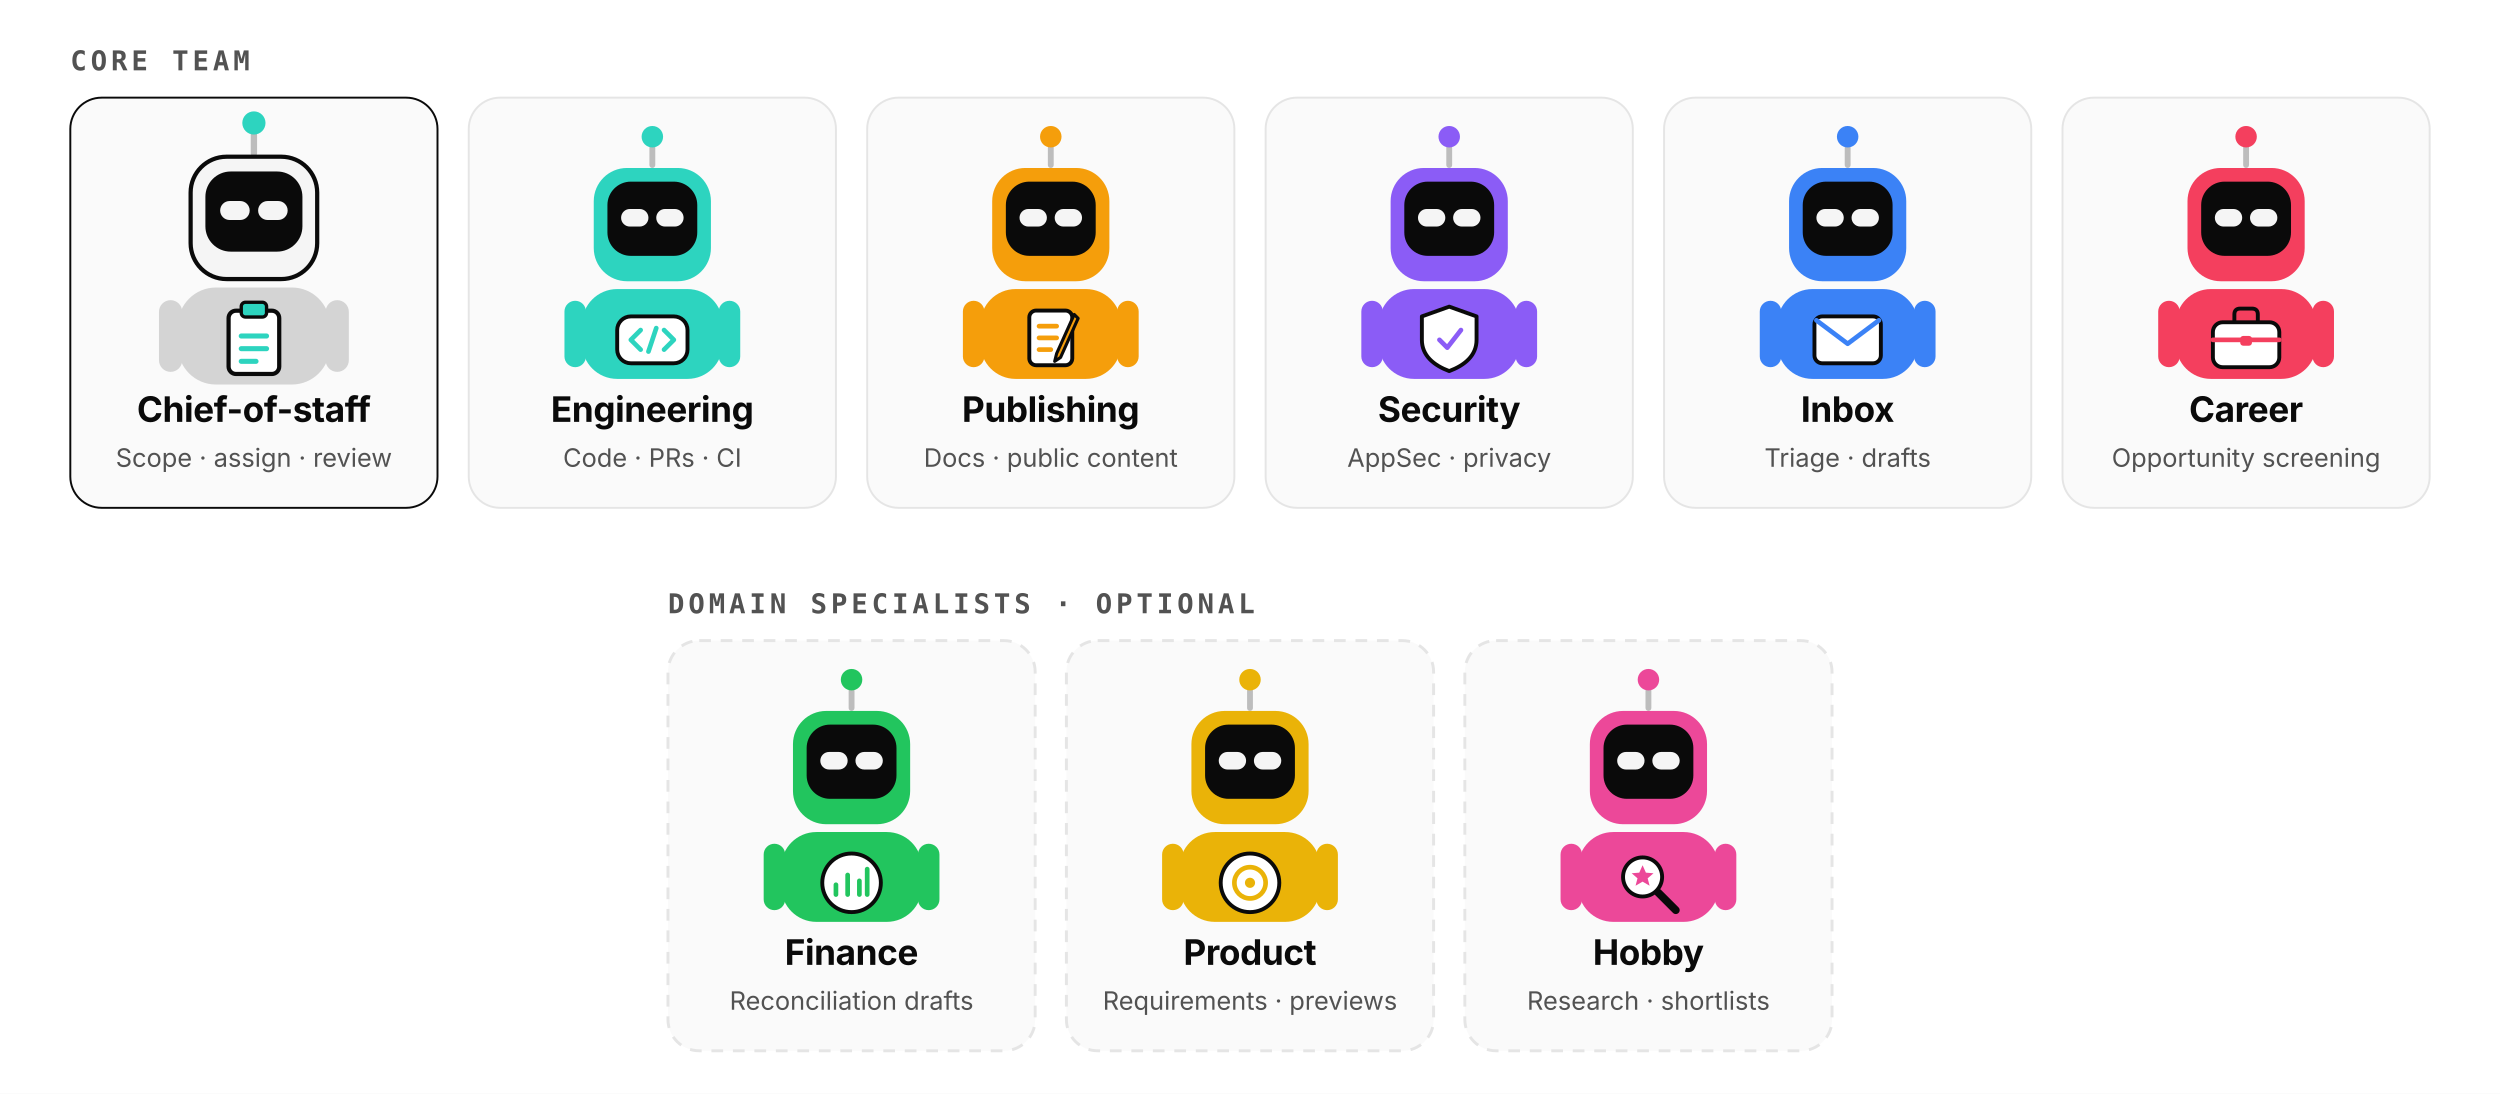
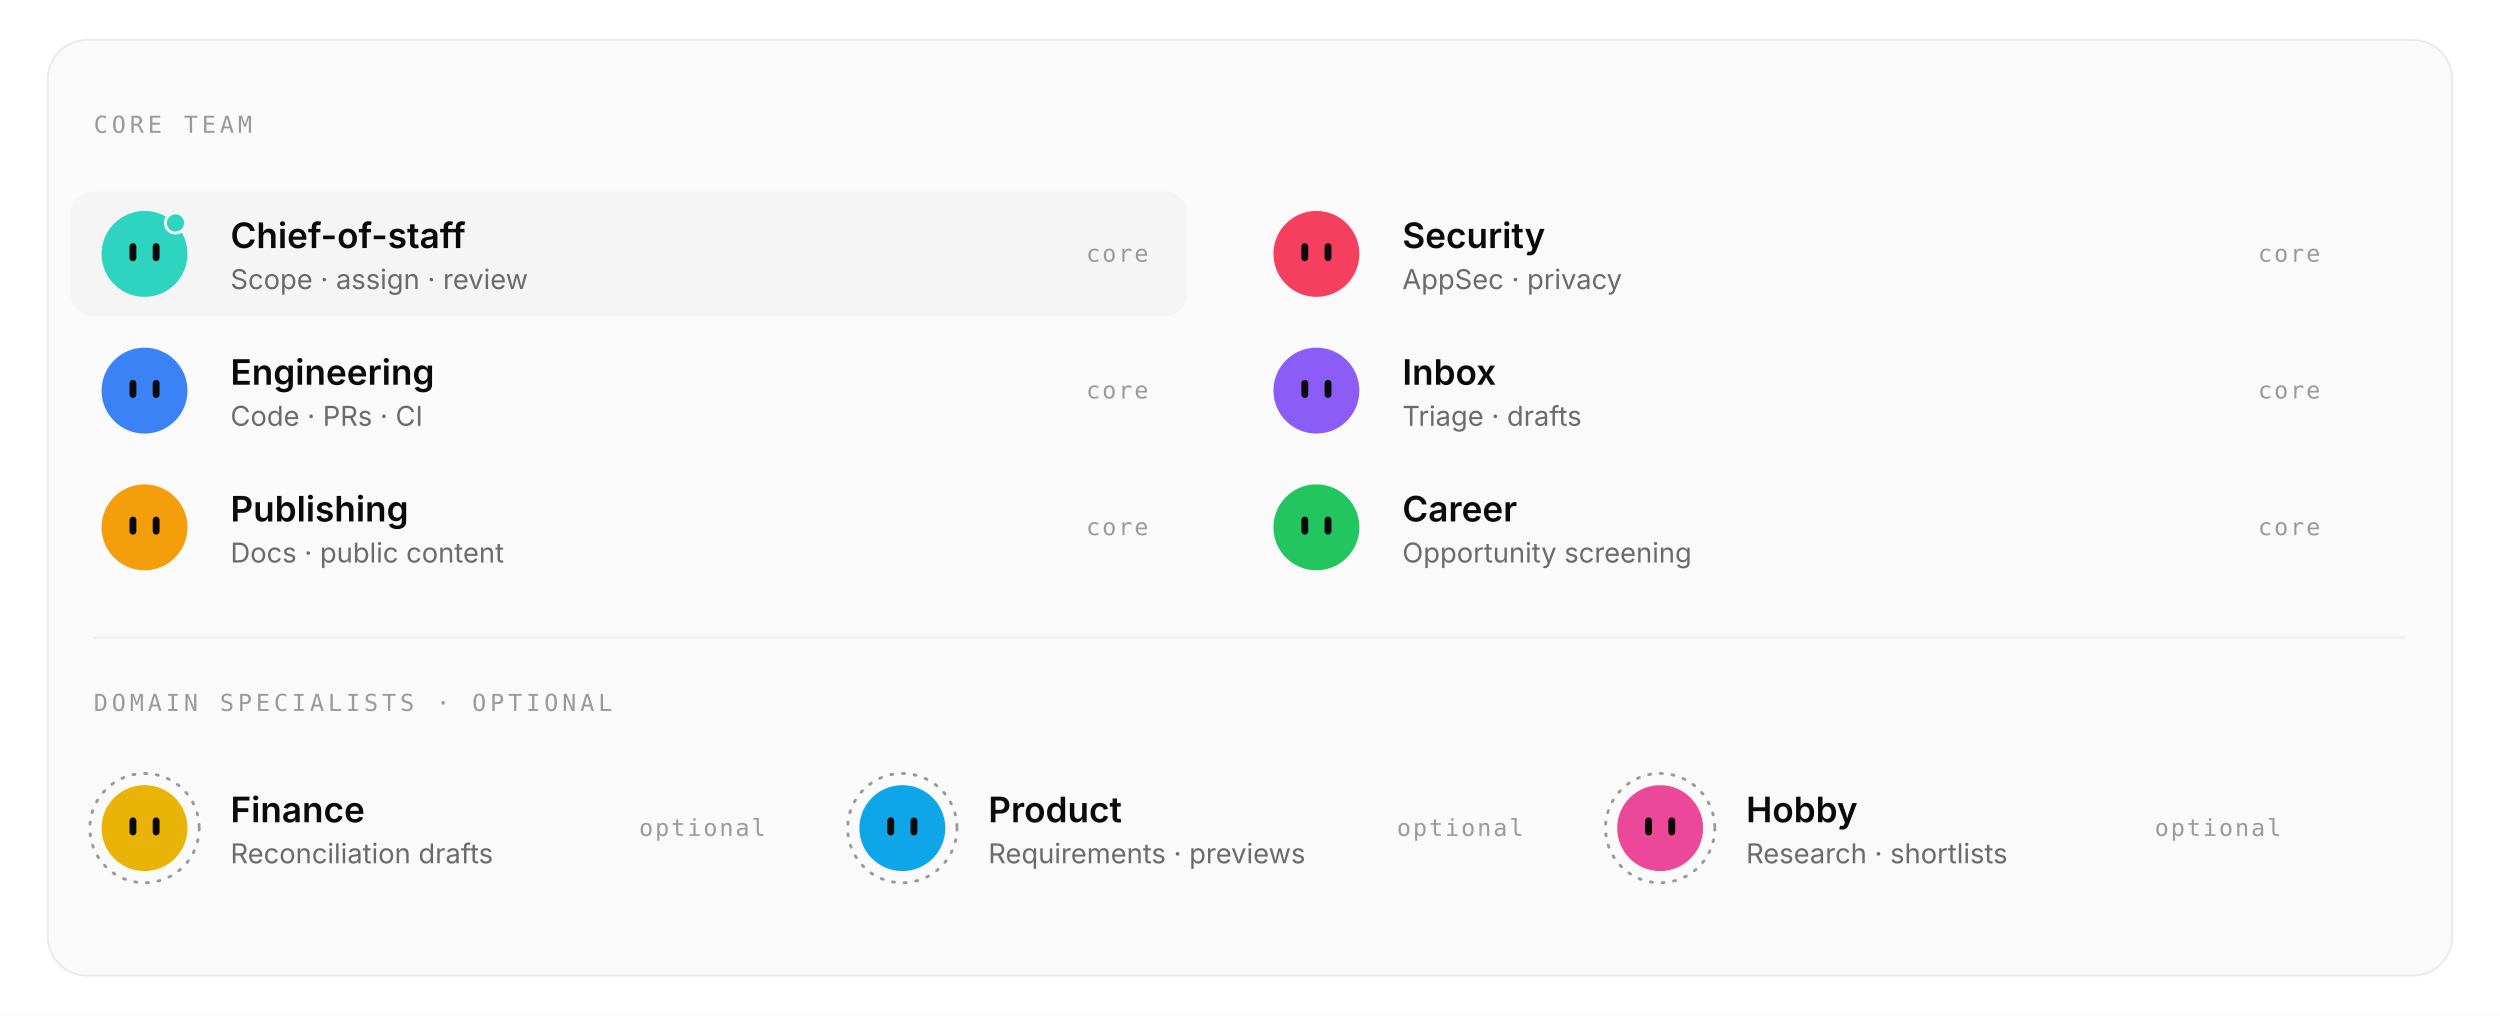
- <svg xmlns="http://www.w3.org/2000/svg" viewBox="0 0 1280 560" width="1280" height="560" role="img" aria-label="Meet the crew: six core agents and three optional domain specialists, each drawn as the Orbi mascot with a role prop">
-   <rect width="1280" height="560" fill="#FFFFFF" />
-   <text x="36" y="36" font-family="ui-monospace, SFMono-Regular, Menlo, monospace" font-size="14" font-weight="700" fill="#525252" letter-spacing="2">CORE TEAM</text>
-   <rect x="36" y="50" width="188" height="210" rx="16" fill="#FAFAFA" stroke="#0A0A0A" stroke-width="1" />
-   <g transform="translate(130 158) scale(1.08)">
-     <rect x="-45" y="-4" width="11" height="34" rx="5.5" fill="#D4D4D4" />
-     <rect x="34" y="-4" width="11" height="34" rx="5.5" fill="#D4D4D4" />
-     <rect x="-36" y="-10" width="72" height="46" rx="18" fill="#D4D4D4" />
-     <rect x="-1.5" y="-84" width="3" height="12" rx="1.5" fill="#BDBDBD" />
-     <circle cy="-88" r="5.5" fill="#2DD4BF" />
-     <rect x="-30" y="-72" width="60" height="58" rx="17" fill="#F5F5F5" stroke="#0A0A0A" stroke-width="2" />
-     <rect x="-23" y="-65" width="46" height="38" rx="12" fill="#0A0A0A" />
-     <rect x="-16" y="-51" width="14" height="9" rx="4.5" fill="#F5F5F5" />
-     <rect x="2" y="-51" width="14" height="9" rx="4.5" fill="#F5F5F5" />
-     <g transform="translate(0 13)">
-       <rect x="-12" y="-12" width="24" height="30" rx="3.5" fill="#FFFFFF" stroke="#0A0A0A" stroke-width="2" stroke-linejoin="round" stroke-linecap="round" />
-       <rect x="-6" y="-16" width="12" height="7" rx="2" fill="#2DD4BF" stroke="#0A0A0A" stroke-width="1.6" />
-       <path d="M-6 0H6M-6 6H6M-6 12H1" fill="none" stroke="#2DD4BF" stroke-width="2.4" stroke-linecap="round" stroke-linejoin="round" />
-     </g>
+ <svg xmlns="http://www.w3.org/2000/svg" viewBox="0 0 1280 520" width="1280" height="520" role="img" aria-label="The crew: six core agents and three optional domain specialists">
+   <rect width="1280" height="520" fill="#FFFFFF" />
+   <rect x="24.5" y="20.5" width="1231" height="479" rx="20" fill="#FAFAFA" stroke="#EAEAEA" />
+   <text x="48" y="68" font-family="ui-monospace,SFMono-Regular,Menlo,monospace" font-size="12" letter-spacing="2" fill="#9A9A9A">CORE TEAM</text>
+   <rect x="36" y="98" width="572" height="64" rx="12" fill="#F5F5F5" />
+   <g>
+     <circle cx="74" cy="130" r="22" fill="#2DD4BF" />
+     <rect x="66.30" y="124.50" width="3.52" height="9.24" rx="1.76" fill="#0A0A0A" />
+     <rect x="78.18" y="124.50" width="3.52" height="9.24" rx="1.76" fill="#0A0A0A" />
  </g>
-   <text x="130" y="216" text-anchor="middle" font-family="Inter, -apple-system, 'Segoe UI', Helvetica, Arial, sans-serif" font-size="18" font-weight="700" fill="#0A0A0A" letter-spacing="-0.2">Chief-of-staff</text>
-   <text x="130" y="239" text-anchor="middle" font-family="Inter, -apple-system, 'Segoe UI', Helvetica, Arial, sans-serif" font-size="13" fill="#525252">Scope · assign · review</text>
-   <rect x="240" y="50" width="188" height="210" rx="16" fill="#FAFAFA" stroke="#E5E5E5" stroke-width="1" />
-   <g transform="translate(334 158)">
-     <rect x="-45" y="-4" width="11" height="34" rx="5.5" fill="#2DD4BF" />
-     <rect x="34" y="-4" width="11" height="34" rx="5.5" fill="#2DD4BF" />
-     <rect x="-36" y="-10" width="72" height="46" rx="18" fill="#2DD4BF" />
-     <rect x="-1.5" y="-84" width="3" height="12" rx="1.5" fill="#BDBDBD" />
-     <circle cy="-88" r="5.5" fill="#2DD4BF" />
-     <rect x="-30" y="-72" width="60" height="58" rx="17" fill="#2DD4BF" />
-     <rect x="-23" y="-65" width="46" height="38" rx="12" fill="#0A0A0A" />
-     <rect x="-16" y="-51" width="14" height="9" rx="4.5" fill="#F5F5F5" />
-     <rect x="2" y="-51" width="14" height="9" rx="4.5" fill="#F5F5F5" />
-     <g transform="translate(0 13)">
-       <rect x="-18" y="-9" width="36" height="24" rx="7" fill="#FFFFFF" stroke="#0A0A0A" stroke-width="2" stroke-linejoin="round" stroke-linecap="round" />
-       <path d="M-6 -2L-11 3L-6 8M6 -2L11 3L6 8M2 -3L-2 9" fill="none" stroke="#2DD4BF" stroke-width="2.4" stroke-linecap="round" stroke-linejoin="round" />
-     </g>
+   <circle cx="89.84" cy="114.16" r="5.94" fill="#F5F5F5" />
+   <circle cx="89.84" cy="114.16" r="4.40" fill="#2DD4BF" />
+   <text x="118" y="127" font-family="Inter,-apple-system,'Segoe UI',Helvetica,Arial,sans-serif" font-size="18" font-weight="600" fill="#0A0A0A">Chief-of-staff</text>
+   <text x="118" y="148" font-family="Inter,-apple-system,'Segoe UI',Helvetica,Arial,sans-serif" font-size="14" fill="#6B6B6B">Scope · assign · review</text>
+   <text x="588" y="134" text-anchor="end" font-family="ui-monospace,SFMono-Regular,Menlo,monospace" font-size="12" letter-spacing="1" fill="#9A9A9A">core</text>
+   <g>
+     <circle cx="74" cy="200" r="22" fill="#3B82F6" />
+     <rect x="66.30" y="194.50" width="3.52" height="9.24" rx="1.76" fill="#0A0A0A" />
+     <rect x="78.18" y="194.50" width="3.52" height="9.24" rx="1.76" fill="#0A0A0A" />
  </g>
-   <text x="334" y="216" text-anchor="middle" font-family="Inter, -apple-system, 'Segoe UI', Helvetica, Arial, sans-serif" font-size="18" font-weight="700" fill="#0A0A0A" letter-spacing="-0.2">Engineering</text>
-   <text x="334" y="239" text-anchor="middle" font-family="Inter, -apple-system, 'Segoe UI', Helvetica, Arial, sans-serif" font-size="13" fill="#525252">Code · PRs · CI</text>
-   <rect x="444" y="50" width="188" height="210" rx="16" fill="#FAFAFA" stroke="#E5E5E5" stroke-width="1" />
-   <g transform="translate(538 158)">
-     <rect x="-45" y="-4" width="11" height="34" rx="5.5" fill="#F59E0B" />
-     <rect x="34" y="-4" width="11" height="34" rx="5.5" fill="#F59E0B" />
-     <rect x="-36" y="-10" width="72" height="46" rx="18" fill="#F59E0B" />
-     <rect x="-1.5" y="-84" width="3" height="12" rx="1.5" fill="#BDBDBD" />
-     <circle cy="-88" r="5.5" fill="#F59E0B" />
-     <rect x="-30" y="-72" width="60" height="58" rx="17" fill="#F59E0B" />
-     <rect x="-23" y="-65" width="46" height="38" rx="12" fill="#0A0A0A" />
-     <rect x="-16" y="-51" width="14" height="9" rx="4.5" fill="#F5F5F5" />
-     <rect x="2" y="-51" width="14" height="9" rx="4.5" fill="#F5F5F5" />
-     <g transform="translate(0 13)">
-       <rect x="-11" y="-12" width="22" height="28" rx="3.5" fill="#FFFFFF" stroke="#0A0A0A" stroke-width="2" stroke-linejoin="round" stroke-linecap="round" />
-       <path d="M-6 -4H3M-6 2H3M-6 8H0" fill="none" stroke="#F59E0B" stroke-width="2.4" stroke-linecap="round" stroke-linejoin="round" />
-       <path d="M14 -8L5 12L2 14L3 10L12 -10Z" fill="#F59E0B" stroke="#0A0A0A" stroke-width="1.6" stroke-linejoin="round" />
-     </g>
+   <text x="118" y="197" font-family="Inter,-apple-system,'Segoe UI',Helvetica,Arial,sans-serif" font-size="18" font-weight="600" fill="#0A0A0A">Engineering</text>
+   <text x="118" y="218" font-family="Inter,-apple-system,'Segoe UI',Helvetica,Arial,sans-serif" font-size="14" fill="#6B6B6B">Code · PRs · CI</text>
+   <text x="588" y="204" text-anchor="end" font-family="ui-monospace,SFMono-Regular,Menlo,monospace" font-size="12" letter-spacing="1" fill="#9A9A9A">core</text>
+   <g>
+     <circle cx="74" cy="270" r="22" fill="#F59E0B" />
+     <rect x="66.30" y="264.50" width="3.52" height="9.24" rx="1.76" fill="#0A0A0A" />
+     <rect x="78.18" y="264.50" width="3.52" height="9.24" rx="1.76" fill="#0A0A0A" />
  </g>
-   <text x="538" y="216" text-anchor="middle" font-family="Inter, -apple-system, 'Segoe UI', Helvetica, Arial, sans-serif" font-size="18" font-weight="700" fill="#0A0A0A" letter-spacing="-0.2">Publishing</text>
-   <text x="538" y="239" text-anchor="middle" font-family="Inter, -apple-system, 'Segoe UI', Helvetica, Arial, sans-serif" font-size="13" fill="#525252">Docs · public content</text>
-   <rect x="648" y="50" width="188" height="210" rx="16" fill="#FAFAFA" stroke="#E5E5E5" stroke-width="1" />
-   <g transform="translate(742 158)">
-     <rect x="-45" y="-4" width="11" height="34" rx="5.5" fill="#8B5CF6" />
-     <rect x="34" y="-4" width="11" height="34" rx="5.5" fill="#8B5CF6" />
-     <rect x="-36" y="-10" width="72" height="46" rx="18" fill="#8B5CF6" />
-     <rect x="-1.5" y="-84" width="3" height="12" rx="1.5" fill="#BDBDBD" />
-     <circle cy="-88" r="5.5" fill="#8B5CF6" />
-     <rect x="-30" y="-72" width="60" height="58" rx="17" fill="#8B5CF6" />
-     <rect x="-23" y="-65" width="46" height="38" rx="12" fill="#0A0A0A" />
-     <rect x="-16" y="-51" width="14" height="9" rx="4.5" fill="#F5F5F5" />
-     <rect x="2" y="-51" width="14" height="9" rx="4.5" fill="#F5F5F5" />
-     <g transform="translate(0 13)">
-       <path d="M0 -14L14 -9V3C14 11 8 16 0 19C-8 16 -14 11 -14 3V-9Z" fill="#FFFFFF" stroke="#0A0A0A" stroke-width="2" stroke-linejoin="round" stroke-linecap="round" />
-       <path d="M-5 3L-1 7L6 -2" fill="none" stroke="#8B5CF6" stroke-width="2.4" stroke-linecap="round" stroke-linejoin="round" />
-     </g>
+   <text x="118" y="267" font-family="Inter,-apple-system,'Segoe UI',Helvetica,Arial,sans-serif" font-size="18" font-weight="600" fill="#0A0A0A">Publishing</text>
+   <text x="118" y="288" font-family="Inter,-apple-system,'Segoe UI',Helvetica,Arial,sans-serif" font-size="14" fill="#6B6B6B">Docs · public content</text>
+   <text x="588" y="274" text-anchor="end" font-family="ui-monospace,SFMono-Regular,Menlo,monospace" font-size="12" letter-spacing="1" fill="#9A9A9A">core</text>
+   <g>
+     <circle cx="674" cy="130" r="22" fill="#F43F5E" />
+     <rect x="666.30" y="124.50" width="3.52" height="9.24" rx="1.76" fill="#0A0A0A" />
+     <rect x="678.18" y="124.50" width="3.52" height="9.24" rx="1.76" fill="#0A0A0A" />
  </g>
-   <text x="742" y="216" text-anchor="middle" font-family="Inter, -apple-system, 'Segoe UI', Helvetica, Arial, sans-serif" font-size="18" font-weight="700" fill="#0A0A0A" letter-spacing="-0.2">Security</text>
-   <text x="742" y="239" text-anchor="middle" font-family="Inter, -apple-system, 'Segoe UI', Helvetica, Arial, sans-serif" font-size="13" fill="#525252">AppSec · privacy</text>
-   <rect x="852" y="50" width="188" height="210" rx="16" fill="#FAFAFA" stroke="#E5E5E5" stroke-width="1" />
-   <g transform="translate(946 158)">
-     <rect x="-45" y="-4" width="11" height="34" rx="5.5" fill="#3B82F6" />
-     <rect x="34" y="-4" width="11" height="34" rx="5.5" fill="#3B82F6" />
-     <rect x="-36" y="-10" width="72" height="46" rx="18" fill="#3B82F6" />
-     <rect x="-1.5" y="-84" width="3" height="12" rx="1.5" fill="#BDBDBD" />
-     <circle cy="-88" r="5.5" fill="#3B82F6" />
-     <rect x="-30" y="-72" width="60" height="58" rx="17" fill="#3B82F6" />
-     <rect x="-23" y="-65" width="46" height="38" rx="12" fill="#0A0A0A" />
-     <rect x="-16" y="-51" width="14" height="9" rx="4.5" fill="#F5F5F5" />
-     <rect x="2" y="-51" width="14" height="9" rx="4.5" fill="#F5F5F5" />
-     <g transform="translate(0 13)">
-       <rect x="-17" y="-9" width="34" height="24" rx="4" fill="#FFFFFF" stroke="#0A0A0A" stroke-width="2" stroke-linejoin="round" stroke-linecap="round" />
-       <path d="M-16 -7L0 5L16 -7" fill="none" stroke="#3B82F6" stroke-width="2.4" stroke-linecap="round" stroke-linejoin="round" />
-     </g>
+   <text x="718" y="127" font-family="Inter,-apple-system,'Segoe UI',Helvetica,Arial,sans-serif" font-size="18" font-weight="600" fill="#0A0A0A">Security</text>
+   <text x="718" y="148" font-family="Inter,-apple-system,'Segoe UI',Helvetica,Arial,sans-serif" font-size="14" fill="#6B6B6B">AppSec · privacy</text>
+   <text x="1188" y="134" text-anchor="end" font-family="ui-monospace,SFMono-Regular,Menlo,monospace" font-size="12" letter-spacing="1" fill="#9A9A9A">core</text>
+   <g>
+     <circle cx="674" cy="200" r="22" fill="#8B5CF6" />
+     <rect x="666.30" y="194.50" width="3.52" height="9.24" rx="1.76" fill="#0A0A0A" />
+     <rect x="678.18" y="194.50" width="3.52" height="9.24" rx="1.76" fill="#0A0A0A" />
  </g>
-   <text x="946" y="216" text-anchor="middle" font-family="Inter, -apple-system, 'Segoe UI', Helvetica, Arial, sans-serif" font-size="18" font-weight="700" fill="#0A0A0A" letter-spacing="-0.2">Inbox</text>
-   <text x="946" y="239" text-anchor="middle" font-family="Inter, -apple-system, 'Segoe UI', Helvetica, Arial, sans-serif" font-size="13" fill="#525252">Triage · drafts</text>
-   <rect x="1056" y="50" width="188" height="210" rx="16" fill="#FAFAFA" stroke="#E5E5E5" stroke-width="1" />
-   <g transform="translate(1150 158)">
-     <rect x="-45" y="-4" width="11" height="34" rx="5.5" fill="#F43F5E" />
-     <rect x="34" y="-4" width="11" height="34" rx="5.5" fill="#F43F5E" />
-     <rect x="-36" y="-10" width="72" height="46" rx="18" fill="#F43F5E" />
-     <rect x="-1.5" y="-84" width="3" height="12" rx="1.5" fill="#BDBDBD" />
-     <circle cy="-88" r="5.5" fill="#F43F5E" />
-     <rect x="-30" y="-72" width="60" height="58" rx="17" fill="#F43F5E" />
-     <rect x="-23" y="-65" width="46" height="38" rx="12" fill="#0A0A0A" />
-     <rect x="-16" y="-51" width="14" height="9" rx="4.5" fill="#F5F5F5" />
-     <rect x="2" y="-51" width="14" height="9" rx="4.5" fill="#F5F5F5" />
-     <g transform="translate(0 13)">
-       <path d="M-6 -6V-10Q-6 -13 -3 -13H3Q6 -13 6 -10V-6" fill="none" stroke="#0A0A0A" stroke-width="2" stroke-linecap="round" />
-       <rect x="-17" y="-6" width="34" height="23" rx="5" fill="#FFFFFF" stroke="#0A0A0A" stroke-width="2" stroke-linejoin="round" stroke-linecap="round" />
-       <path d="M-17 3H17" fill="none" stroke="#F43F5E" stroke-width="2.4" stroke-linecap="round" stroke-linejoin="round" />
-       <rect x="-3" y="1" width="6" height="5" rx="1.5" fill="#F43F5E" />
-     </g>
+   <text x="718" y="197" font-family="Inter,-apple-system,'Segoe UI',Helvetica,Arial,sans-serif" font-size="18" font-weight="600" fill="#0A0A0A">Inbox</text>
+   <text x="718" y="218" font-family="Inter,-apple-system,'Segoe UI',Helvetica,Arial,sans-serif" font-size="14" fill="#6B6B6B">Triage · drafts</text>
+   <text x="1188" y="204" text-anchor="end" font-family="ui-monospace,SFMono-Regular,Menlo,monospace" font-size="12" letter-spacing="1" fill="#9A9A9A">core</text>
+   <g>
+     <circle cx="674" cy="270" r="22" fill="#22C55E" />
+     <rect x="666.30" y="264.50" width="3.52" height="9.24" rx="1.76" fill="#0A0A0A" />
+     <rect x="678.18" y="264.50" width="3.52" height="9.24" rx="1.76" fill="#0A0A0A" />
  </g>
-   <text x="1150" y="216" text-anchor="middle" font-family="Inter, -apple-system, 'Segoe UI', Helvetica, Arial, sans-serif" font-size="18" font-weight="700" fill="#0A0A0A" letter-spacing="-0.2">Career</text>
-   <text x="1150" y="239" text-anchor="middle" font-family="Inter, -apple-system, 'Segoe UI', Helvetica, Arial, sans-serif" font-size="13" fill="#525252">Opportunity screening</text>
-   <text x="342" y="314" font-family="ui-monospace, SFMono-Regular, Menlo, monospace" font-size="14" font-weight="700" fill="#525252" letter-spacing="2">DOMAIN SPECIALISTS · OPTIONAL</text>
-   <rect x="342" y="328" width="188" height="210" rx="16" fill="#FAFAFA" stroke="#E5E5E5" stroke-width="1.5" stroke-dasharray="6 5" />
-   <g transform="translate(436 436)">
-     <rect x="-45" y="-4" width="11" height="34" rx="5.5" fill="#22C55E" />
-     <rect x="34" y="-4" width="11" height="34" rx="5.5" fill="#22C55E" />
-     <rect x="-36" y="-10" width="72" height="46" rx="18" fill="#22C55E" />
-     <rect x="-1.5" y="-84" width="3" height="12" rx="1.5" fill="#BDBDBD" />
-     <circle cy="-88" r="5.5" fill="#22C55E" />
-     <rect x="-30" y="-72" width="60" height="58" rx="17" fill="#22C55E" />
-     <rect x="-23" y="-65" width="46" height="38" rx="12" fill="#0A0A0A" />
-     <rect x="-16" y="-51" width="14" height="9" rx="4.5" fill="#F5F5F5" />
-     <rect x="2" y="-51" width="14" height="9" rx="4.5" fill="#F5F5F5" />
-     <g transform="translate(0 13)">
-       <circle cy="3" r="15" fill="#FFFFFF" stroke="#0A0A0A" stroke-width="2" stroke-linejoin="round" stroke-linecap="round" />
-       <path d="M-8 9V4M-2 9V-1M4 9V2M8 9V-4" fill="none" stroke="#22C55E" stroke-width="2.4" stroke-linecap="round" stroke-linejoin="round" />
-     </g>
+   <text x="718" y="267" font-family="Inter,-apple-system,'Segoe UI',Helvetica,Arial,sans-serif" font-size="18" font-weight="600" fill="#0A0A0A">Career</text>
+   <text x="718" y="288" font-family="Inter,-apple-system,'Segoe UI',Helvetica,Arial,sans-serif" font-size="14" fill="#6B6B6B">Opportunity screening</text>
+   <text x="1188" y="274" text-anchor="end" font-family="ui-monospace,SFMono-Regular,Menlo,monospace" font-size="12" letter-spacing="1" fill="#9A9A9A">core</text>
+   <rect x="48" y="326" width="1184" height="1" fill="#EFEFEF" />
+   <text x="48" y="364" font-family="ui-monospace,SFMono-Regular,Menlo,monospace" font-size="12" letter-spacing="2" fill="#9A9A9A">DOMAIN SPECIALISTS · OPTIONAL</text>
+   <circle cx="74" cy="424" r="28" fill="none" stroke="#9A9A9A" stroke-width="1.5" stroke-linecap="round" stroke-dasharray="1 5" />
+   <g>
+     <circle cx="74" cy="424" r="22" fill="#EAB308" />
+     <rect x="66.30" y="418.50" width="3.52" height="9.24" rx="1.76" fill="#0A0A0A" />
+     <rect x="78.18" y="418.50" width="3.52" height="9.24" rx="1.76" fill="#0A0A0A" />
  </g>
-   <text x="436" y="494" text-anchor="middle" font-family="Inter, -apple-system, 'Segoe UI', Helvetica, Arial, sans-serif" font-size="18" font-weight="700" fill="#0A0A0A" letter-spacing="-0.2">Finance</text>
-   <text x="436" y="517" text-anchor="middle" font-family="Inter, -apple-system, 'Segoe UI', Helvetica, Arial, sans-serif" font-size="13" fill="#525252">Reconciliation drafts</text>
-   <rect x="546" y="328" width="188" height="210" rx="16" fill="#FAFAFA" stroke="#E5E5E5" stroke-width="1.5" stroke-dasharray="6 5" />
-   <g transform="translate(640 436)">
-     <rect x="-45" y="-4" width="11" height="34" rx="5.5" fill="#EAB308" />
-     <rect x="34" y="-4" width="11" height="34" rx="5.5" fill="#EAB308" />
-     <rect x="-36" y="-10" width="72" height="46" rx="18" fill="#EAB308" />
-     <rect x="-1.5" y="-84" width="3" height="12" rx="1.5" fill="#BDBDBD" />
-     <circle cy="-88" r="5.5" fill="#EAB308" />
-     <rect x="-30" y="-72" width="60" height="58" rx="17" fill="#EAB308" />
-     <rect x="-23" y="-65" width="46" height="38" rx="12" fill="#0A0A0A" />
-     <rect x="-16" y="-51" width="14" height="9" rx="4.5" fill="#F5F5F5" />
-     <rect x="2" y="-51" width="14" height="9" rx="4.5" fill="#F5F5F5" />
-     <g transform="translate(0 13)">
-       <circle cy="3" r="15" fill="#FFFFFF" stroke="#0A0A0A" stroke-width="2" stroke-linejoin="round" stroke-linecap="round" />
-       <circle cy="3" r="8" fill="none" stroke="#EAB308" stroke-width="2.4" />
-       <circle cy="3" r="2.6" fill="#EAB308" />
-     </g>
+   <text x="118" y="421" font-family="Inter,-apple-system,'Segoe UI',Helvetica,Arial,sans-serif" font-size="18" font-weight="600" fill="#0A0A0A">Finance</text>
+   <text x="118" y="442" font-family="Inter,-apple-system,'Segoe UI',Helvetica,Arial,sans-serif" font-size="14" fill="#6B6B6B">Reconciliation drafts</text>
+   <text x="392" y="428" text-anchor="end" font-family="ui-monospace,SFMono-Regular,Menlo,monospace" font-size="12" letter-spacing="1" fill="#9A9A9A">optional</text>
+   <circle cx="462" cy="424" r="28" fill="none" stroke="#9A9A9A" stroke-width="1.5" stroke-linecap="round" stroke-dasharray="1 5" />
+   <g>
+     <circle cx="462" cy="424" r="22" fill="#0EA5E9" />
+     <rect x="454.30" y="418.50" width="3.52" height="9.24" rx="1.76" fill="#0A0A0A" />
+     <rect x="466.18" y="418.50" width="3.52" height="9.24" rx="1.76" fill="#0A0A0A" />
  </g>
-   <text x="640" y="494" text-anchor="middle" font-family="Inter, -apple-system, 'Segoe UI', Helvetica, Arial, sans-serif" font-size="18" font-weight="700" fill="#0A0A0A" letter-spacing="-0.2">Product</text>
-   <text x="640" y="517" text-anchor="middle" font-family="Inter, -apple-system, 'Segoe UI', Helvetica, Arial, sans-serif" font-size="13" fill="#525252">Requirements · previews</text>
-   <rect x="750" y="328" width="188" height="210" rx="16" fill="#FAFAFA" stroke="#E5E5E5" stroke-width="1.5" stroke-dasharray="6 5" />
-   <g transform="translate(844 436)">
-     <rect x="-45" y="-4" width="11" height="34" rx="5.5" fill="#EC4899" />
-     <rect x="34" y="-4" width="11" height="34" rx="5.5" fill="#EC4899" />
-     <rect x="-36" y="-10" width="72" height="46" rx="18" fill="#EC4899" />
-     <rect x="-1.5" y="-84" width="3" height="12" rx="1.5" fill="#BDBDBD" />
-     <circle cy="-88" r="5.5" fill="#EC4899" />
-     <rect x="-30" y="-72" width="60" height="58" rx="17" fill="#EC4899" />
-     <rect x="-23" y="-65" width="46" height="38" rx="12" fill="#0A0A0A" />
-     <rect x="-16" y="-51" width="14" height="9" rx="4.5" fill="#F5F5F5" />
-     <rect x="2" y="-51" width="14" height="9" rx="4.5" fill="#F5F5F5" />
-     <g transform="translate(0 13)">
-       <circle cx="-3" r="10" fill="#FFFFFF" stroke="#0A0A0A" stroke-width="2" stroke-linejoin="round" stroke-linecap="round" />
-       <path d="M5 8L14 17" fill="none" stroke="#0A0A0A" stroke-width="4" stroke-linecap="round" />
-       <path d="M-3 -6L-1.3 -2.2L2.6 -1.9L-0.4 0.7L0.6 4.5L-3 2.4L-6.6 4.5L-5.6 0.7L-8.6 -1.9L-4.7 -2.2Z" fill="#EC4899" />
-     </g>
+   <text x="506" y="421" font-family="Inter,-apple-system,'Segoe UI',Helvetica,Arial,sans-serif" font-size="18" font-weight="600" fill="#0A0A0A">Product</text>
+   <text x="506" y="442" font-family="Inter,-apple-system,'Segoe UI',Helvetica,Arial,sans-serif" font-size="14" fill="#6B6B6B">Requirements · previews</text>
+   <text x="780" y="428" text-anchor="end" font-family="ui-monospace,SFMono-Regular,Menlo,monospace" font-size="12" letter-spacing="1" fill="#9A9A9A">optional</text>
+   <circle cx="850" cy="424" r="28" fill="none" stroke="#9A9A9A" stroke-width="1.5" stroke-linecap="round" stroke-dasharray="1 5" />
+   <g>
+     <circle cx="850" cy="424" r="22" fill="#EC4899" />
+     <rect x="842.30" y="418.50" width="3.52" height="9.24" rx="1.76" fill="#0A0A0A" />
+     <rect x="854.18" y="418.50" width="3.52" height="9.24" rx="1.76" fill="#0A0A0A" />
  </g>
-   <text x="844" y="494" text-anchor="middle" font-family="Inter, -apple-system, 'Segoe UI', Helvetica, Arial, sans-serif" font-size="18" font-weight="700" fill="#0A0A0A" letter-spacing="-0.2">Hobby</text>
-   <text x="844" y="517" text-anchor="middle" font-family="Inter, -apple-system, 'Segoe UI', Helvetica, Arial, sans-serif" font-size="13" fill="#525252">Research · shortlists</text>
+   <text x="894" y="421" font-family="Inter,-apple-system,'Segoe UI',Helvetica,Arial,sans-serif" font-size="18" font-weight="600" fill="#0A0A0A">Hobby</text>
+   <text x="894" y="442" font-family="Inter,-apple-system,'Segoe UI',Helvetica,Arial,sans-serif" font-size="14" fill="#6B6B6B">Research · shortlists</text>
+   <text x="1168" y="428" text-anchor="end" font-family="ui-monospace,SFMono-Regular,Menlo,monospace" font-size="12" letter-spacing="1" fill="#9A9A9A">optional</text>
</svg>
